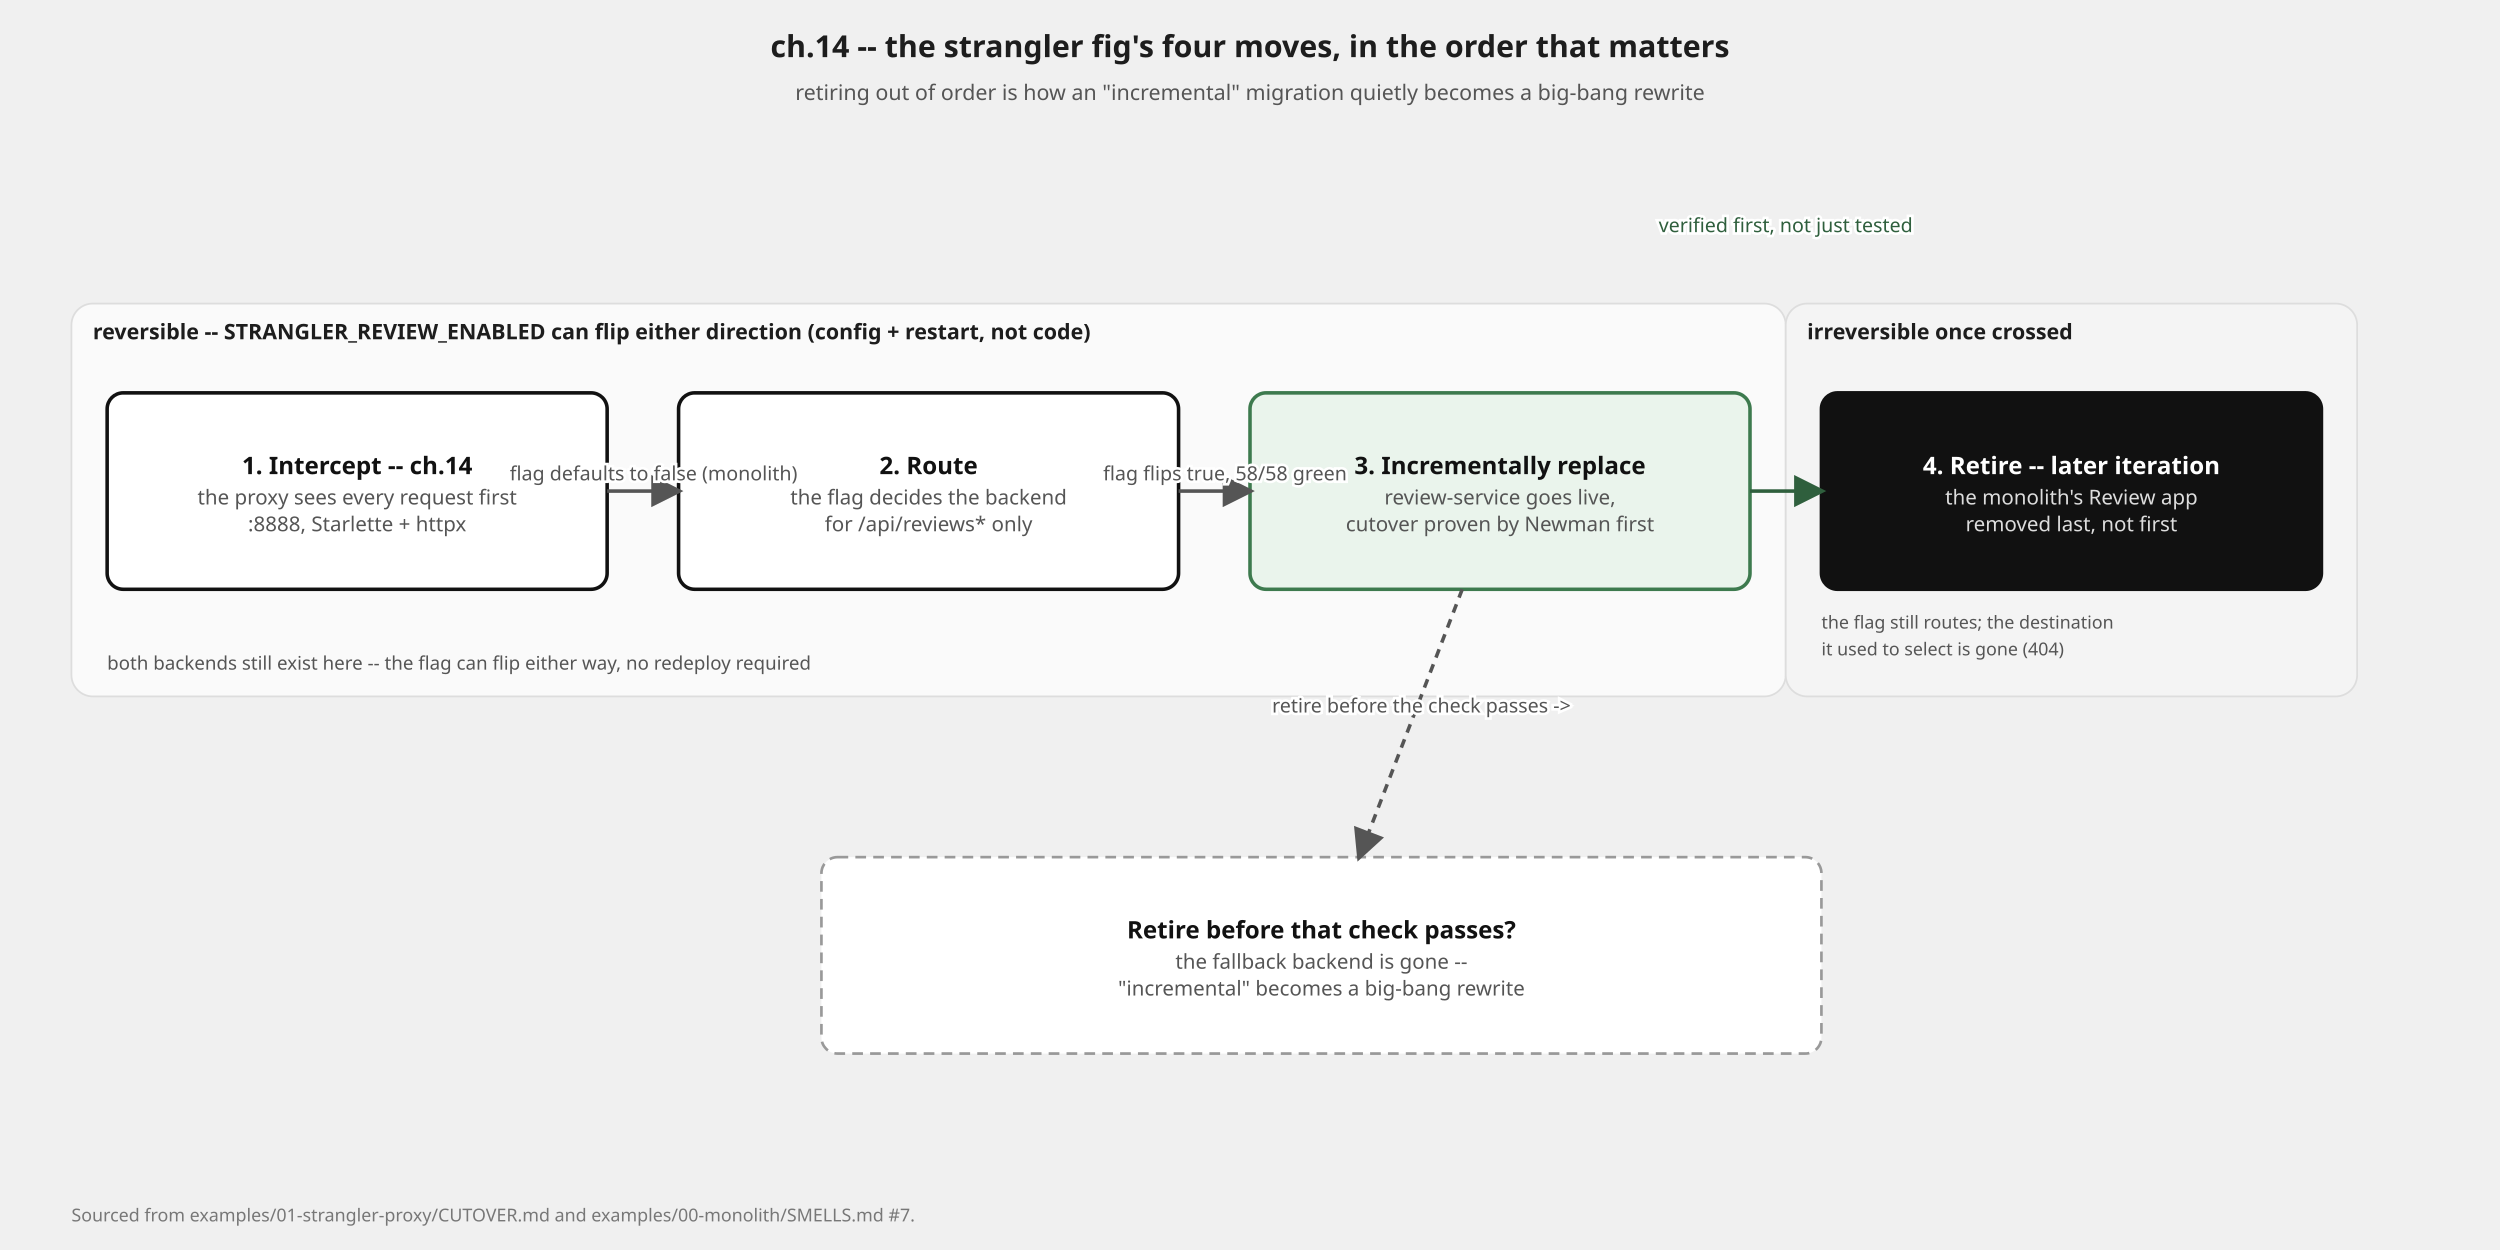
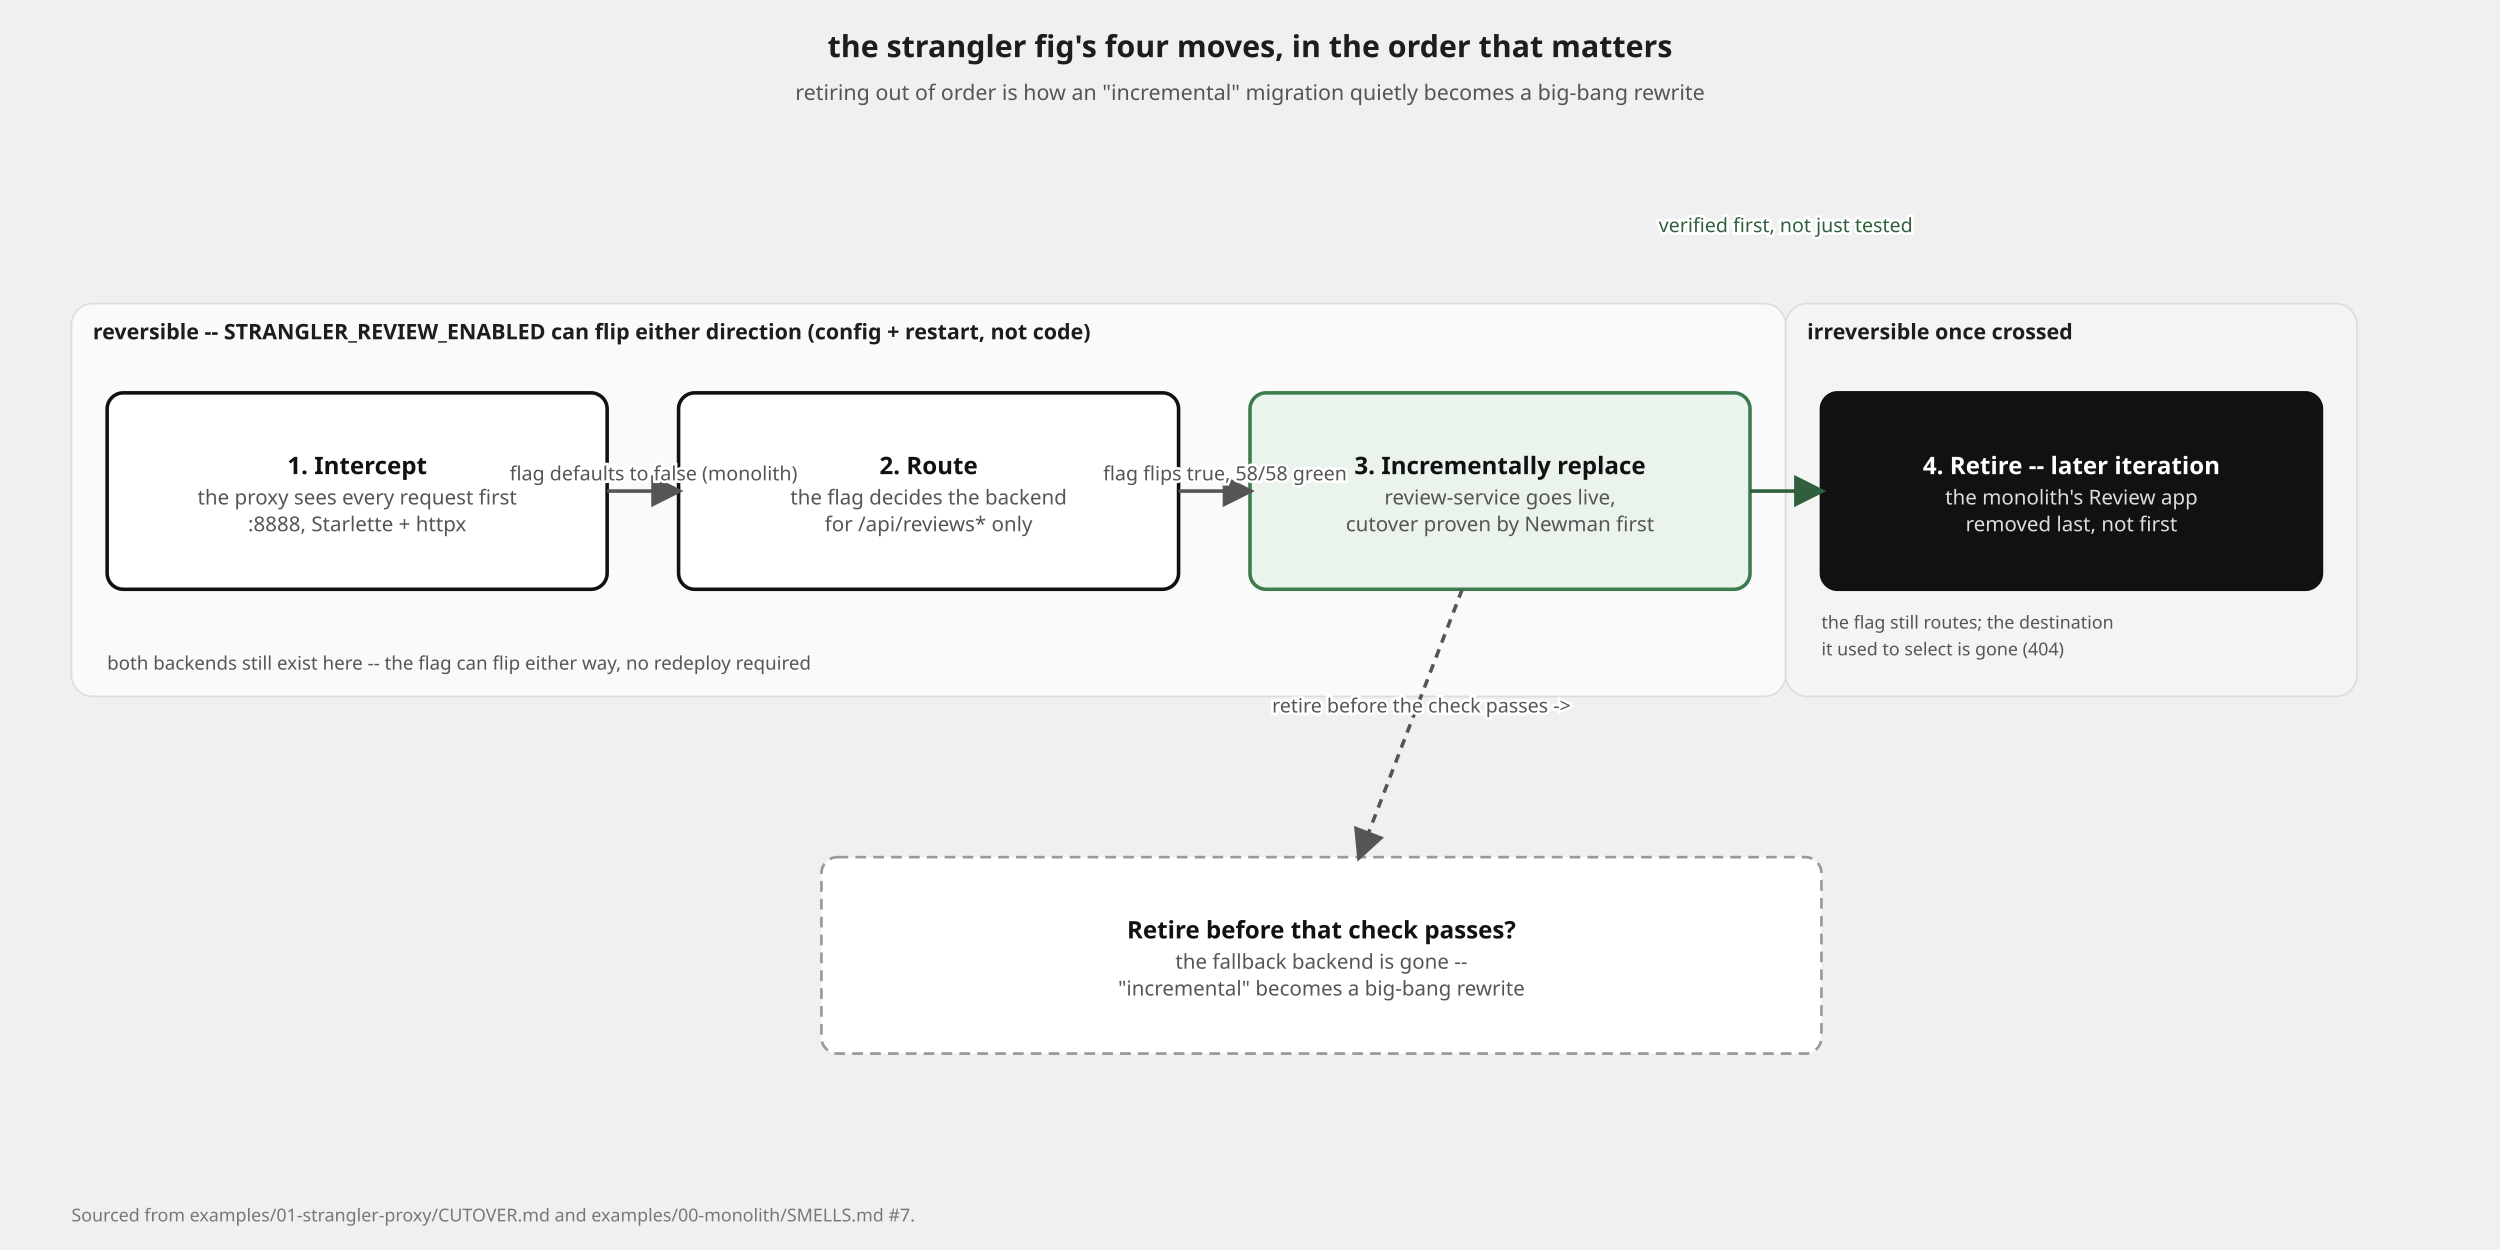
<svg xmlns="http://www.w3.org/2000/svg" viewBox="0 0 1400 700" font-family="'Red Hat Text', system-ui, sans-serif" role="img">
  <defs>
    <marker id="a" viewBox="0 0 10 10" refX="8.5" refY="5" markerWidth="9" markerHeight="9" orient="auto-start-reverse">
      <path d="M0,0 L10,5 L0,10 z" fill="#555" />
    </marker>
    <marker id="am" viewBox="0 0 10 10" refX="8.5" refY="5" markerWidth="9" markerHeight="9" orient="auto-start-reverse">
      <path d="M0,0 L10,5 L0,10 z" fill="#2f5f3d" />
    </marker>
  </defs>
  <rect x="40" y="170" width="960" height="220" rx="12" fill="#fafafa" stroke="#ddd" />
  <text x="52" y="190" font-size="12" font-weight="700" fill="#1d1d1d">reversible -- STRANGLER_REVIEW_ENABLED can flip either direction (config + restart, not code)</text>
  <rect x="1000" y="170" width="320" height="220" rx="12" fill="#f4f4f4" stroke="#ddd" />
  <text x="1012" y="190" font-size="12" font-weight="700" fill="#1d1d1d">irreversible once crossed</text>
  <rect x="60" y="220" width="280" height="110" rx="9" fill="#ffffff" stroke="#111111" stroke-width="2" />
-   <text x="200.0" y="265.5" font-size="13.5" font-weight="700" fill="#111111" text-anchor="middle">1. Intercept -- ch.14</text>
+   <text x="200.0" y="265.5" font-size="13.5" font-weight="700" fill="#111111" text-anchor="middle">1. Intercept</text>
  <text x="200.0" y="282.5" font-size="11.5" fill="#555555" text-anchor="middle">the proxy sees every request first</text>
  <text x="200.0" y="297.5" font-size="11.5" fill="#555555" text-anchor="middle">:8888, Starlette + httpx</text>
  <rect x="380" y="220" width="280" height="110" rx="9" fill="#ffffff" stroke="#111111" stroke-width="2" />
  <text x="520.0" y="265.5" font-size="13.5" font-weight="700" fill="#111111" text-anchor="middle">2. Route</text>
  <text x="520.0" y="282.5" font-size="11.5" fill="#555555" text-anchor="middle">the flag decides the backend</text>
  <text x="520.0" y="297.5" font-size="11.5" fill="#555555" text-anchor="middle">for /api/reviews* only</text>
  <rect x="700" y="220" width="280" height="110" rx="9" fill="#eaf4ec" stroke="#3d7a4e" stroke-width="2" />
  <text x="840.0" y="265.5" font-size="13.5" font-weight="700" fill="#111111" text-anchor="middle">3. Incrementally replace</text>
  <text x="840.0" y="282.5" font-size="11.5" fill="#555555" text-anchor="middle">review-service goes live,</text>
  <text x="840.0" y="297.5" font-size="11.5" fill="#555555" text-anchor="middle">cutover proven by Newman first</text>
  <rect x="1020" y="220" width="280" height="110" rx="9" fill="#111111" stroke="#111111" stroke-width="2" />
  <text x="1160.0" y="265.5" font-size="13.5" font-weight="700" fill="#ffffff" text-anchor="middle">4. Retire -- later iteration</text>
  <text x="1160.0" y="282.5" font-size="11.5" fill="#dddddd" text-anchor="middle">the monolith's Review app</text>
  <text x="1160.0" y="297.5" font-size="11.5" fill="#dddddd" text-anchor="middle">removed last, not first</text>
  <rect x="460" y="480" width="560" height="110" rx="9" fill="#ffffff" stroke="#999999" stroke-width="1.5" stroke-dasharray="6 4" />
  <text x="740.0" y="525.5" font-size="13.5" font-weight="700" fill="#111111" text-anchor="middle">Retire before that check passes?</text>
  <text x="740.0" y="542.5" font-size="11.5" fill="#555555" text-anchor="middle">the fallback backend is gone --</text>
  <text x="740.0" y="557.5" font-size="11.5" fill="#555555" text-anchor="middle">"incremental" becomes a big-bang rewrite</text>
  <path d="M340.0,275.0 L380.0,275.0" fill="none" stroke="#555" stroke-width="2" marker-end="url(#a)" />
  <text x="366.0" y="269.0" font-size="11" fill="#ffffff" stroke="#ffffff" stroke-width="3" paint-order="stroke" text-anchor="middle">flag defaults to false (monolith)</text>
  <text x="366.0" y="269.0" font-size="11" fill="#555" text-anchor="middle">flag defaults to false (monolith)</text>
  <path d="M660.0,275.0 L700.0,275.0" fill="none" stroke="#555" stroke-width="2" marker-end="url(#a)" />
  <text x="686.0" y="269.0" font-size="11" fill="#ffffff" stroke="#ffffff" stroke-width="3" paint-order="stroke" text-anchor="middle">flag flips true, 58/58 green</text>
  <text x="686.0" y="269.0" font-size="11" fill="#555" text-anchor="middle">flag flips true, 58/58 green</text>
  <path d="M980.0,275.0 L1020.0,275.0" fill="none" stroke="#2f5f3d" stroke-width="2" marker-end="url(#am)" />
  <text x="1000.0" y="130.0" font-size="11" fill="#ffffff" stroke="#ffffff" stroke-width="3" paint-order="stroke" text-anchor="middle">verified first, not just tested</text>
  <text x="1000.0" y="130.0" font-size="11" fill="#2f5f3d" text-anchor="middle">verified first, not just tested</text>
  <path d="M818.846,330.0 L761.154,480.0" fill="none" stroke="#555" stroke-width="2" stroke-dasharray="5 4" marker-end="url(#a)" />
  <text x="796.0" y="399.0" font-size="11" fill="#ffffff" stroke="#ffffff" stroke-width="3" paint-order="stroke" text-anchor="middle">retire before the check passes -&gt;</text>
  <text x="796.0" y="399.0" font-size="11" fill="#555" text-anchor="middle">retire before the check passes -&gt;</text>
-   <text x="700.0" y="32" font-size="17" fill="#1d1d1d" text-anchor="middle" font-weight="700">ch.14 -- the strangler fig's four moves, in the order that matters</text>
+   <text x="700.0" y="32" font-size="17" fill="#1d1d1d" text-anchor="middle" font-weight="700">the strangler fig's four moves, in the order that matters</text>
  <text x="700.0" y="56" font-size="12" fill="#555555" text-anchor="middle">retiring out of order is how an "incremental" migration quietly becomes a big-bang rewrite</text>
  <text x="60" y="375" font-size="10.5" fill="#555555" text-anchor="start">both backends still exist here -- the flag can flip either way, no redeploy required</text>
  <text x="1020" y="352" font-size="10" fill="#555555" text-anchor="start">the flag still routes; the destination</text>
  <text x="1020" y="367" font-size="10" fill="#555555" text-anchor="start">it used to select is gone (404)</text>
  <text x="40" y="684" font-size="10" fill="#777777" text-anchor="start">Sourced from examples/01-strangler-proxy/CUTOVER.md and examples/00-monolith/SMELLS.md #7.</text>
</svg>
